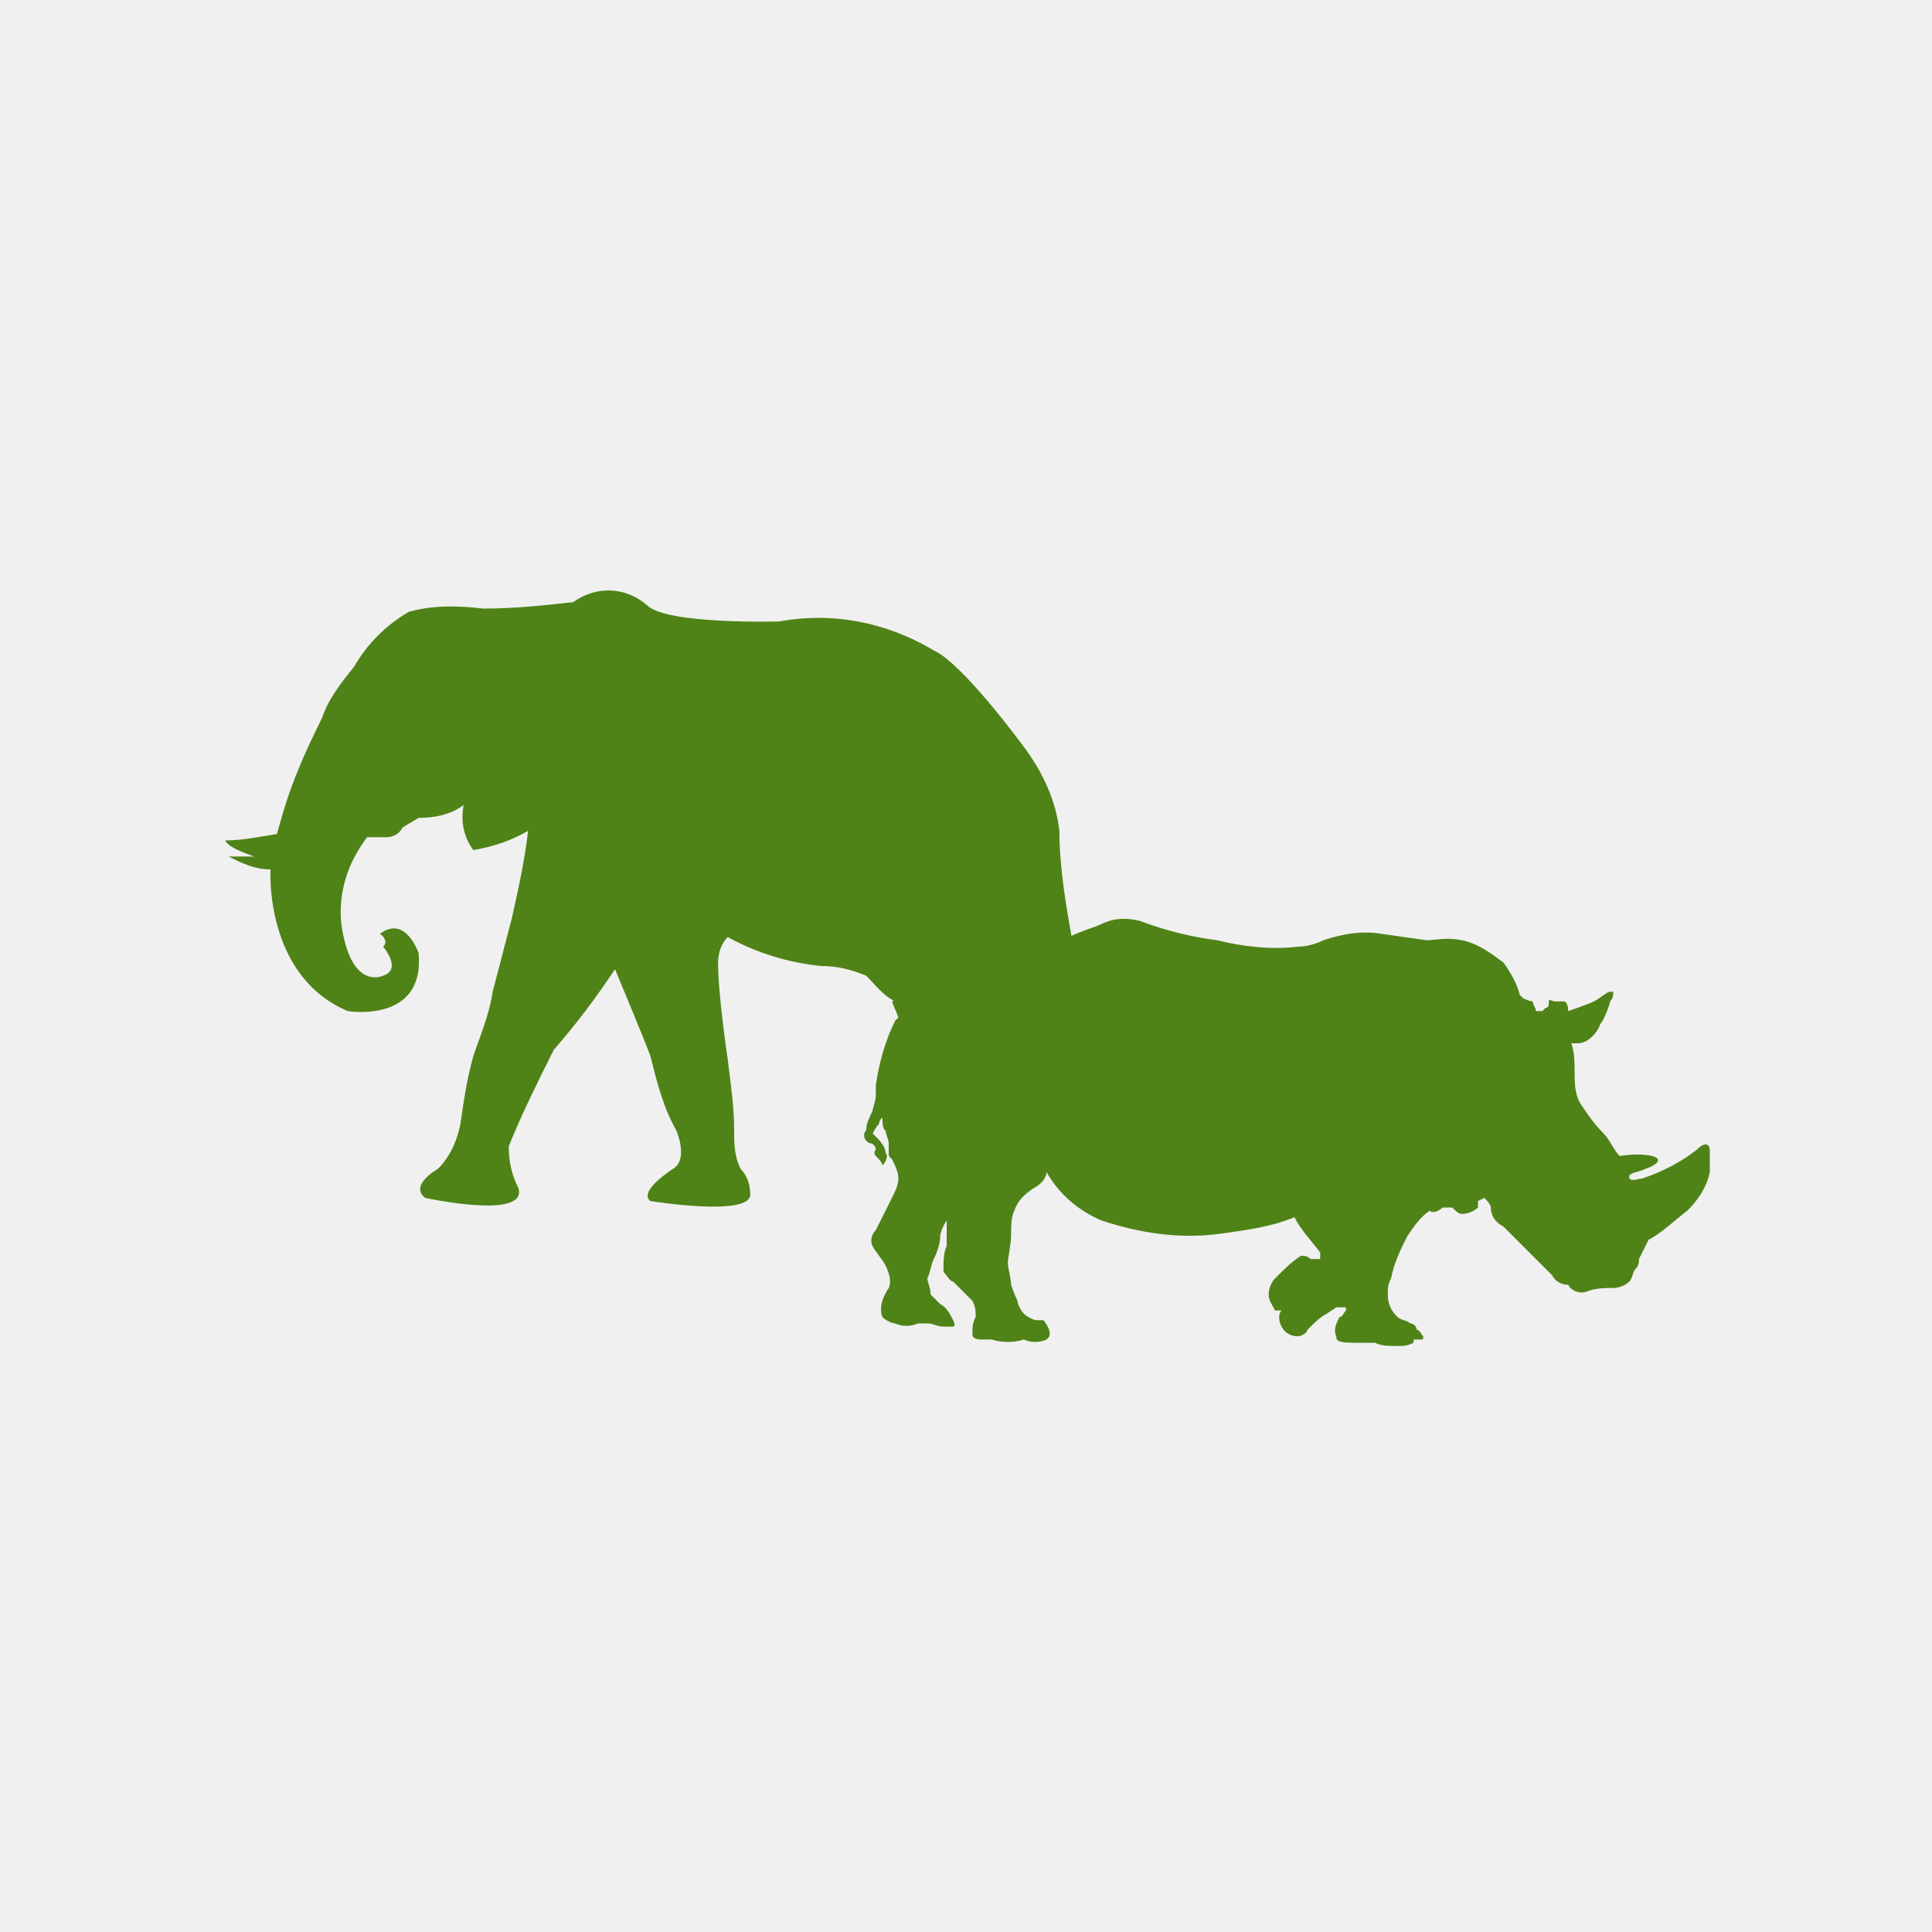
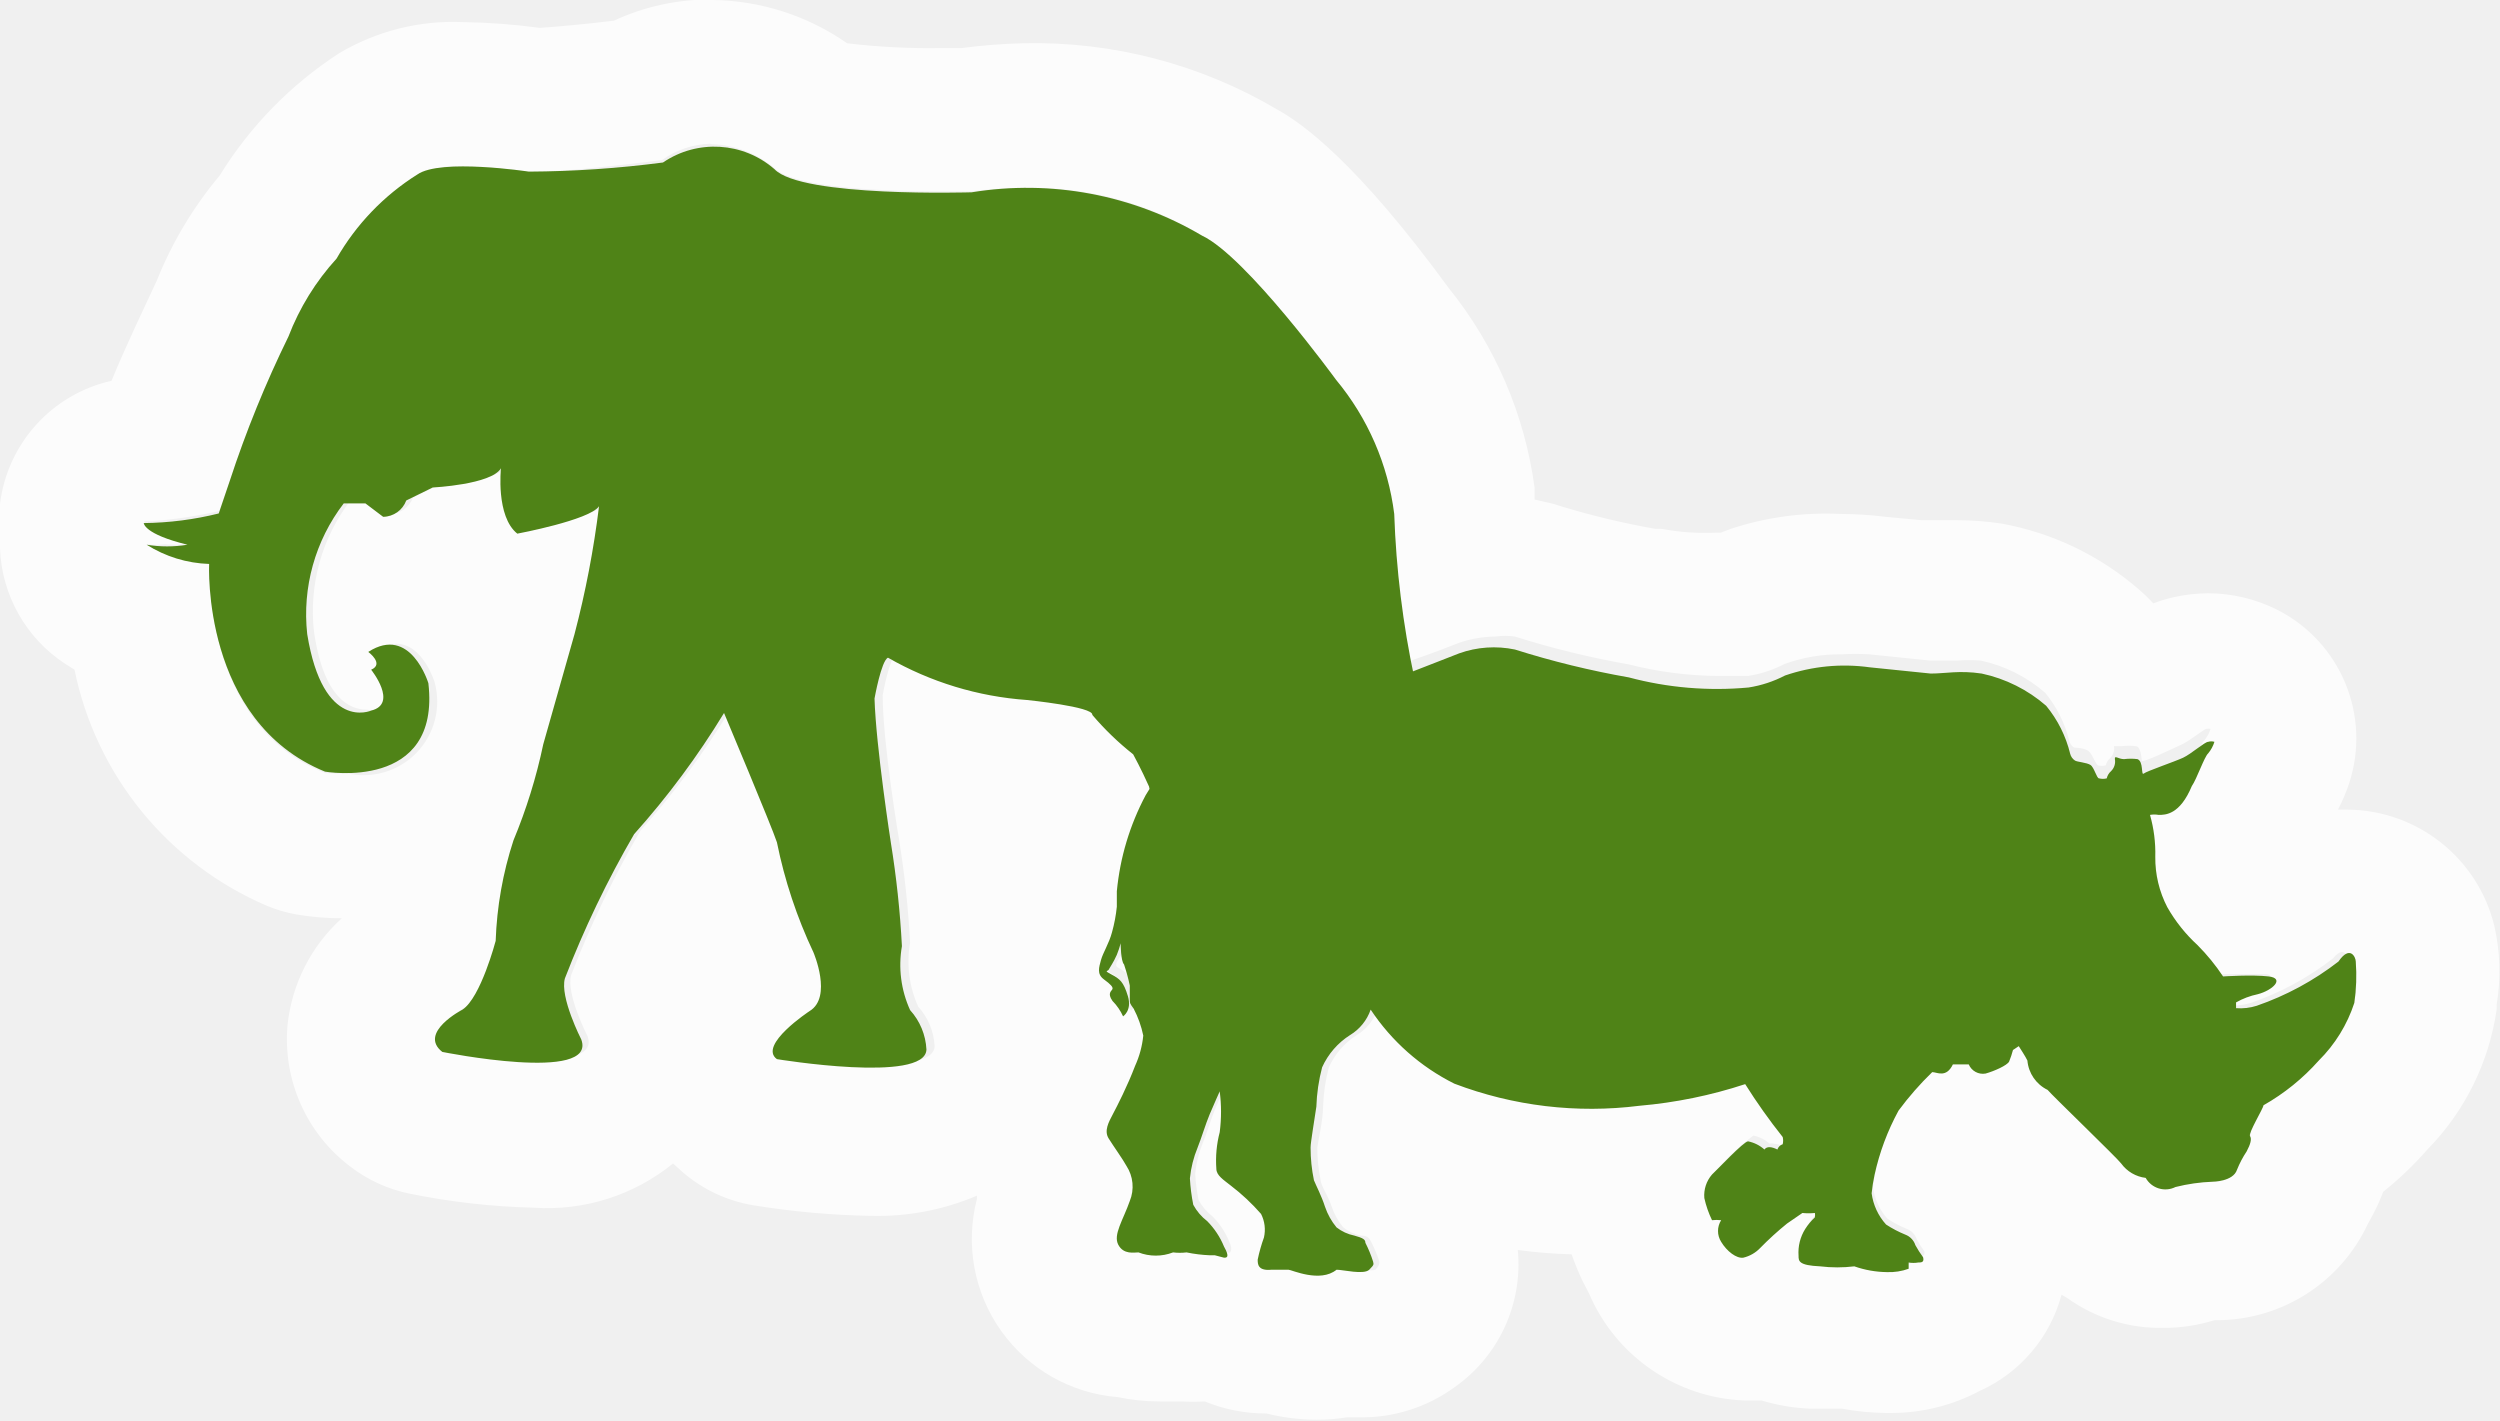
- <svg xmlns="http://www.w3.org/2000/svg" version="1.1" id="_x37_cee39e7-fed9-4835-9bd5-6a11762003dd" x="0px" y="0px" viewBox="0 0 60 60" style="enable-background:new 0 0 60 60;" xml:space="preserve">
-   <style type="text/css">
- 	.st0{fill:#4F8317;}
- </style>
-   <path class="st0" d="M27.9,31.6l-0.1,0.1c-0.3,0.6-0.5,1.3-0.6,2c0,0.1,0,0.3,0,0.3c0,0.2-0.1,0.4-0.1,0.5c-0.1,0.2-0.2,0.4-0.2,0.6  c-0.1,0.1-0.1,0.3,0.1,0.4c0.1,0,0.2,0.1,0.2,0.2c0,0-0.1,0.1,0,0.2c0.1,0.1,0.2,0.2,0.2,0.3c0.1-0.1,0.2-0.3,0.1-0.4  c0-0.2-0.2-0.4-0.3-0.5c0,0-0.1-0.1-0.1-0.1c0,0,0.1-0.2,0.2-0.3c0-0.1,0.1-0.2,0.1-0.2c0,0,0,0.4,0.1,0.4c0,0.1,0.1,0.3,0.1,0.4  c0,0.1,0,0.2,0,0.3c0,0.1,0,0.1,0.1,0.2c0.1,0.2,0.2,0.4,0.2,0.6c0,0.2-0.1,0.4-0.2,0.6c-0.2,0.4-0.4,0.8-0.5,1  c-0.1,0.1-0.2,0.3-0.1,0.5c0.1,0.2,0.3,0.4,0.4,0.6c0.1,0.2,0.2,0.5,0.1,0.7c-0.2,0.3-0.3,0.6-0.2,0.9c0.1,0.1,0.3,0.2,0.4,0.2  c0.2,0.1,0.5,0.1,0.7,0c0.1,0,0.2,0,0.3,0c0.2,0,0.3,0.1,0.5,0.1c0,0,0.1,0,0.1,0l0.2,0c0,0,0.1,0,0-0.2c-0.1-0.2-0.2-0.4-0.4-0.5  c-0.1-0.1-0.2-0.2-0.3-0.3c0-0.2-0.1-0.4-0.1-0.5c0.1-0.2,0.1-0.4,0.2-0.6c0.1-0.2,0.2-0.5,0.2-0.7s0.2-0.5,0.2-0.5  c0,0.3,0,0.6,0,0.8c-0.1,0.2-0.1,0.5-0.1,0.8c0.1,0.1,0.2,0.3,0.3,0.3c0.2,0.2,0.4,0.4,0.6,0.6c0.1,0.2,0.1,0.3,0.1,0.5  c-0.1,0.2-0.1,0.3-0.1,0.5c0,0.1,0,0.2,0.3,0.2h0.3c0.3,0.1,0.7,0.1,1,0c0.2,0.1,0.5,0.1,0.7,0c0.1-0.1,0.1-0.1,0.1-0.2  c0-0.1-0.1-0.3-0.2-0.4C32.3,41,32.3,41,32.2,41c-0.1,0-0.3-0.1-0.4-0.2c-0.1-0.1-0.2-0.3-0.2-0.4c-0.1-0.2-0.2-0.5-0.2-0.5  c0-0.2-0.1-0.5-0.1-0.7c0-0.1,0.1-0.6,0.1-0.8c0-0.3,0-0.6,0.1-0.8c0.1-0.3,0.3-0.5,0.6-0.7c0.2-0.1,0.4-0.3,0.4-0.5  c0.4,0.7,1,1.2,1.7,1.5c1.2,0.4,2.5,0.6,3.8,0.4c0.7-0.1,1.5-0.2,2.2-0.5c0.2,0.4,0.5,0.7,0.8,1.1c0,0,0,0.1,0,0.2  C41,39,41,39.1,41,39.1c-0.1,0-0.2,0-0.3,0c-0.1-0.1-0.2-0.1-0.3-0.1c-0.3,0.2-0.5,0.4-0.8,0.7c-0.1,0.1-0.2,0.3-0.2,0.5  c0,0.2,0.1,0.3,0.2,0.5c0.1,0,0.1,0,0.2,0c-0.1,0.1-0.1,0.3,0,0.5c0.1,0.2,0.3,0.3,0.5,0.3c0.1,0,0.3-0.1,0.3-0.2  c0.2-0.2,0.4-0.4,0.6-0.5l0.3-0.2c0.1,0,0.2,0,0.3,0c0,0,0,0.1,0,0.1c-0.1,0.1-0.1,0.2-0.2,0.2c-0.1,0.2-0.2,0.4-0.1,0.6  c0,0.1,0,0.2,0.5,0.2c0.2,0,0.5,0,0.7,0c0.2,0.1,0.4,0.1,0.7,0.1c0.2,0,0.3,0,0.5-0.1v-0.1c0.1,0,0.1,0,0.2,0c0.1,0,0.1,0,0.1-0.1  c-0.1-0.1-0.1-0.2-0.2-0.2c0-0.1-0.1-0.2-0.2-0.2c-0.1-0.1-0.3-0.1-0.4-0.2c-0.2-0.2-0.3-0.4-0.3-0.7c0-0.2,0-0.3,0.1-0.5  c0.1-0.5,0.3-0.9,0.5-1.3c0.2-0.3,0.4-0.6,0.7-0.8c0.1,0.1,0.3,0,0.4-0.1c0,0,0,0,0,0c0.1,0,0.2,0,0.3,0c0.1,0.1,0.2,0.2,0.3,0.2  c0.2,0,0.4-0.1,0.5-0.2c0-0.1,0-0.2,0-0.2l0.2-0.1c0,0,0.2,0.2,0.2,0.3c0,0.3,0.2,0.5,0.4,0.6c0.1,0.1,1.4,1.4,1.5,1.5  c0.1,0.2,0.3,0.3,0.5,0.3c0.1,0.2,0.4,0.3,0.6,0.2c0.3-0.1,0.5-0.1,0.8-0.1c0.2,0,0.4-0.1,0.5-0.2c0.1-0.1,0.1-0.3,0.2-0.4  c0.1-0.1,0.1-0.2,0.1-0.3c0,0,0.3-0.6,0.3-0.6c0.4-0.2,0.8-0.6,1.2-0.9c0.3-0.3,0.6-0.7,0.7-1.2c0-0.2,0-0.5,0-0.7  c0-0.1-0.1-0.3-0.4,0c-0.5,0.4-1.1,0.7-1.7,0.9c-0.1,0-0.3,0.1-0.4,0v-0.1l0,0c0.1-0.1,0.3-0.1,0.5-0.2c0.3-0.1,0.6-0.3,0.2-0.4  s-1,0-1,0c-0.2-0.2-0.3-0.5-0.5-0.7c-0.3-0.3-0.5-0.6-0.7-0.9c-0.2-0.3-0.2-0.7-0.2-1c0-0.3,0-0.6-0.1-0.9c0.1,0,0.1,0,0.2,0  c0.3,0,0.6-0.3,0.7-0.6c0.1-0.1,0.3-0.6,0.3-0.7c0.1-0.1,0.1-0.2,0.1-0.3c0,0-0.1,0-0.1,0c-0.1,0-0.3,0.2-0.5,0.3s-0.8,0.3-0.8,0.3  c0-0.1,0-0.2-0.1-0.3c-0.1,0-0.2,0-0.3,0c-0.1,0-0.2-0.1-0.2,0c0,0.1,0,0.2-0.1,0.2c0,0-0.1,0.1-0.1,0.1c-0.1,0-0.1,0-0.2,0  c0-0.1-0.1-0.2-0.1-0.3c-0.1,0-0.3-0.1-0.3-0.1c0,0-0.1-0.1-0.1-0.1c-0.1-0.4-0.3-0.7-0.5-1c-0.4-0.3-0.8-0.6-1.3-0.7  c-0.5-0.1-0.8,0-1.1,0L42.9,29c-0.6-0.1-1.2,0-1.8,0.2c-0.2,0.1-0.5,0.2-0.8,0.2c-0.8,0.1-1.7,0-2.5-0.2c-0.8-0.1-1.6-0.3-2.4-0.6  c-0.4-0.1-0.8-0.1-1.2,0.1c-0.2,0.1-0.6,0.2-1,0.4l0.1,0.1c-0.2-1.1-0.4-2.3-0.4-3.4c-0.1-0.9-0.5-1.8-1.1-2.6c0,0-1.9-2.6-2.8-3  c-1.5-0.9-3.2-1.2-4.8-0.9c0,0-3.5,0.1-4.1-0.5c-0.7-0.6-1.6-0.6-2.3-0.1c-0.9,0.1-1.8,0.2-2.8,0.2c-0.8-0.1-1.6-0.1-2.3,0.1  c-0.7,0.4-1.3,1-1.7,1.7c-0.4,0.5-0.8,1-1,1.6c-0.5,1-0.9,1.9-1.2,2.9l-0.2,0.7C8,26,7.5,26.1,7,26.1c0,0,0,0.2,0.9,0.5  c-0.3,0-0.6,0-0.8,0c0.4,0.2,0.8,0.4,1.3,0.4c0,0-0.2,3.3,2.4,4.4c0,0,2.4,0.4,2.2-1.8c0,0-0.4-1.2-1.2-0.6c0,0,0.3,0.2,0.1,0.4  c0,0,0.6,0.7,0,0.9c0,0-1,0.5-1.3-1.6c-0.1-1,0.2-1.9,0.8-2.7h0.4L12,26c0.2,0,0.4-0.1,0.5-0.3l0.5-0.3c0.5,0,1-0.1,1.4-0.4  c-0.1,0.5,0,1,0.3,1.4c0.6-0.1,1.2-0.3,1.7-0.6c-0.1,0.9-0.3,1.8-0.5,2.7l-0.6,2.3c-0.1,0.7-0.4,1.4-0.6,2c-0.2,0.7-0.3,1.4-0.4,2.1  c-0.1,0.5-0.3,1-0.7,1.4c0,0-0.9,0.5-0.4,0.9c0,0,3.2,0.7,2.9-0.3c-0.2-0.4-0.3-0.8-0.3-1.3c0.4-1,0.9-2,1.4-3  c0.7-0.8,1.3-1.6,1.9-2.5c0,0,1,2.4,1.1,2.7c0.2,0.8,0.4,1.6,0.8,2.3c0,0,0.4,0.9-0.1,1.2c0,0-1.1,0.7-0.7,1c0,0,3.1,0.5,3.1-0.2  c0-0.3-0.1-0.6-0.3-0.8c-0.2-0.4-0.2-0.8-0.2-1.2c0-0.7-0.1-1.4-0.2-2.2c0,0-0.3-2-0.3-3c0-0.3,0.1-0.6,0.3-0.8  c0.9,0.5,1.9,0.8,2.9,0.9c0.5,0,0.9,0.1,1.4,0.3c0.3,0.3,0.5,0.6,0.9,0.8C27.6,31,27.8,31.3,27.9,31.6L27.9,31.6L27.9,31.6z" />
+ <svg xmlns="http://www.w3.org/2000/svg" viewBox="0 0 52 29.55">
+   <defs>
+     <style>.a{opacity:0.8;}.b{fill:#fff;}.c{fill:#4f8317;}</style>
+   </defs>
+   <g class="a">
+     <path class="b" d="M14.82,3a2.11,2.11,0,0,1,1.28.49c.41.43,2.38.49,3.43.49h.67a9,9,0,0,1,1.08-.07A6.76,6.76,0,0,1,25,4.9c.88.42,2.75,3,2.75,3a5.42,5.42,0,0,1,1.13,2.58,17.75,17.75,0,0,0,.4,3.28l0,0,.07.13,0-.15c.44-.15.85-.31,1-.37a2.39,2.39,0,0,1,.76-.13,1.44,1.44,0,0,1,.4,0,18.44,18.44,0,0,0,2.37.58,7.8,7.8,0,0,0,1.86.24c.29,0,.5,0,.62,0a2.47,2.47,0,0,0,.76-.25,3.38,3.38,0,0,1,1.19-.2,4.65,4.65,0,0,1,.57,0l1.27.13h.56a3.25,3.25,0,0,1,.49,0,3,3,0,0,1,1.34.67,2.5,2.5,0,0,1,.5,1,.24.24,0,0,0,.1.14s.24,0,.32.09.12.24.18.28a.32.32,0,0,0,.16,0,.28.28,0,0,1,.09-.15.28.28,0,0,0,.08-.25s0,0,0,0l.17,0a1.09,1.09,0,0,1,.28,0c.11,0,.12.24.13.3s.64-.25.82-.33.45-.31.52-.33h0a.23.23,0,0,1,.09,0,.69.69,0,0,1-.13.24c-.08.07-.24.53-.34.68-.26.58-.55.59-.69.6a.5.5,0,0,0-.18,0,2.89,2.89,0,0,1,.11.87A2.22,2.22,0,0,0,45,18.82a3.26,3.26,0,0,0,.63.79,4.24,4.24,0,0,1,.53.65s.69,0,.95,0,.08.29-.23.37a1.56,1.56,0,0,0-.45.17h0l0,.12h0a1.59,1.59,0,0,0,.39-.06,5.94,5.94,0,0,0,1.7-.92c.08-.1.15-.14.2-.14S49,20,49,20a4,4,0,0,1,0,.71,3,3,0,0,1-.74,1.2,4.51,4.51,0,0,1-1.15.93c0,.06-.27.61-.28.64s0,.17-.07.32a2.06,2.06,0,0,0-.2.38c-.08.25-.48.25-.51.25h0a3.71,3.71,0,0,0-.77.11.6.6,0,0,1-.23.05.52.52,0,0,1-.39-.24.74.74,0,0,1-.51-.3c-.08-.11-1.44-1.42-1.53-1.53a.75.75,0,0,1-.42-.61c0-.07-.18-.3-.18-.3l-.12.08a1.93,1.93,0,0,1-.08.24c0,.09-.31.2-.49.25h-.07a.34.34,0,0,1-.28-.2s-.14,0-.23,0h-.1c-.08.16-.17.2-.25.2a.72.72,0,0,1-.18,0,6.51,6.51,0,0,0-.7.8,5,5,0,0,0-.5,1.34,3.33,3.33,0,0,0-.06.38,1.2,1.2,0,0,0,.3.65,2.33,2.33,0,0,0,.4.21.35.35,0,0,1,.21.22,2.06,2.06,0,0,0,.16.25c0,.07,0,.09-.1.11h0a.77.77,0,0,1-.17,0s.06.09,0,.13a1.18,1.18,0,0,1-.45.07h0a2.13,2.13,0,0,1-.65-.12,2.11,2.11,0,0,1-.41,0h-.31c-.43,0-.4-.11-.45-.22a.92.92,0,0,1,.14-.56,1.25,1.25,0,0,1,.2-.24.28.28,0,0,0,0-.09,1.27,1.27,0,0,1-.26,0l-.32.22a6.53,6.53,0,0,0-.56.51.71.71,0,0,1-.35.2h0a.62.62,0,0,1-.44-.33.42.42,0,0,1,0-.45h0l-.17,0a2.09,2.09,0,0,1-.16-.46.66.66,0,0,1,.16-.49,4.83,4.83,0,0,1,.74-.69h0a.72.72,0,0,1,.34.17.13.13,0,0,1,.09,0,.45.45,0,0,1,.18.05.17.17,0,0,1,.11-.11.31.31,0,0,0,0-.15,12.21,12.21,0,0,1-.78-1.1,9.71,9.71,0,0,1-2.2.45,8.74,8.74,0,0,1-1.14.08,8,8,0,0,1-2.68-.47,4.5,4.5,0,0,1-1.74-1.54,1,1,0,0,1-.43.53,1.55,1.55,0,0,0-.58.67,3.7,3.7,0,0,0-.12.82c0,.28-.11.74-.12.85a3.32,3.32,0,0,0,.07.68c0,.1.16.33.23.55a1.35,1.35,0,0,0,.24.43.89.89,0,0,0,.36.17c.18,0,.19.08.23.15a2.57,2.57,0,0,1,.16.39c0,.06,0,.08-.08.17a.34.34,0,0,1-.19,0,3.09,3.09,0,0,1-.49-.06.65.65,0,0,1-.38.11,2.21,2.21,0,0,1-.64-.14h-.42c-.22,0-.22-.14-.22-.22a3.37,3.37,0,0,1,.13-.46.72.72,0,0,0-.06-.49,4.32,4.32,0,0,0-.63-.59c-.16-.12-.26-.2-.3-.35a2.33,2.33,0,0,1,.07-.76,3.32,3.32,0,0,0,0-.85s-.13.29-.21.48-.17.5-.25.69a2.25,2.25,0,0,0-.16.64,3.81,3.81,0,0,0,.07.55,1.07,1.07,0,0,0,.29.34,1.63,1.63,0,0,1,.35.53c.09.19,0,.23,0,.23h0l-.19-.05s0,0-.1,0h0a4,4,0,0,1-.45-.06h-.28a.56.56,0,0,1-.26.06,1.48,1.48,0,0,1-.46-.09h-.13a.3.3,0,0,1-.29-.16c-.11-.21.1-.51.24-.91a.79.79,0,0,0-.07-.73c-.06-.13-.26-.42-.36-.57s0-.32.09-.51.3-.59.46-1a2,2,0,0,0,.17-.63,2.13,2.13,0,0,0-.2-.56c-.07-.11-.07-.1-.08-.2s0-.17,0-.28a3.94,3.94,0,0,0-.12-.44c0-.07-.07-.44-.07-.44a2,2,0,0,1-.08.24c-.07.16-.16.26-.17.31s0,.07.06.1.26.14.34.45-.08.43-.1.43h0a1.1,1.1,0,0,0-.22-.32c-.15-.17,0-.21,0-.25s0-.09-.18-.2-.1-.25-.06-.4.17-.35.23-.58a3.2,3.2,0,0,0,.1-.53s0-.21,0-.32a5.31,5.31,0,0,1,.6-2l.08-.13h0c-.16-.36-.33-.67-.33-.67a6,6,0,0,1-.85-.82c0-.17-1.36-.31-1.36-.31h-.11a7,7,0,0,1-2.78-.88c-.14.06-.28.85-.28.85,0,1,.34,3,.34,3a20,20,0,0,1,.23,2.15,2.27,2.27,0,0,0,.17,1.33,1.32,1.32,0,0,1,.34.82c0,.29-.54.38-1.15.38a14.37,14.37,0,0,1-2-.18c-.4-.34.68-1,.68-1,.48-.28.08-1.22.08-1.22a10,10,0,0,1-.76-2.29c-.11-.31-1.1-2.69-1.1-2.69a17.12,17.12,0,0,1-1.87,2.52,21.14,21.14,0,0,0-1.44,3c-.11.4.34,1.27.34,1.27.14.37-.32.48-.91.48a12.19,12.19,0,0,1-2-.23c-.51-.4.42-.88.42-.88.42-.26.68-1.39.68-1.39a7.56,7.56,0,0,1,.37-2.09,11.18,11.18,0,0,0,.62-2l.65-2.29a20.14,20.14,0,0,0,.51-2.66c-.2.28-1.7.57-1.7.57-.45-.34-.34-1.36-.34-1.36-.2.34-1.42.4-1.42.4l-.51.25a.52.52,0,0,1-.48.34l-.37-.28-.45,0a3.79,3.79,0,0,0-.76,2.72c.2,1.41.76,1.63,1.09,1.63a.67.67,0,0,0,.24,0c.54-.14,0-.85,0-.85.28-.11-.06-.37-.06-.37a.82.82,0,0,1,.44-.15c.56,0,.8.8.8.8A1.53,1.53,0,0,1,7.2,16.08a2.76,2.76,0,0,1-.43,0c-2.58-1-2.41-4.36-2.41-4.36H4.29a2.63,2.63,0,0,1-1.24-.4,1.58,1.58,0,0,0,.37,0,3.28,3.28,0,0,0,.48,0C3,11.07,3,10.84,3,10.84l.16,0a9.61,9.61,0,0,0,1.4-.21L4.78,10A23.31,23.31,0,0,1,6,7,5.12,5.12,0,0,1,7,5.38,5,5,0,0,1,8.69,3.63a1.88,1.88,0,0,1,.95-.17A10.55,10.55,0,0,1,11,3.57h.21c.7,0,2.56-.24,2.56-.24a1.79,1.79,0,0,1,1-.34m0-3h0a4.72,4.72,0,0,0-2,.44c-.64.08-1.26.13-1.54.15A13.31,13.31,0,0,0,9.63.46a4.63,4.63,0,0,0-2.58.65A8.08,8.08,0,0,0,4.57,3.65,8.09,8.09,0,0,0,3.26,5.84C3,6.4,2.62,7.19,2.32,7.92A3,3,0,0,0,0,10.48a3.13,3.13,0,0,0,0,.93,3,3,0,0,0,1.36,2.4l.19.12a6.83,6.83,0,0,0,4,4.91,3,3,0,0,0,.61.18,5.7,5.7,0,0,0,.95.08,3.48,3.48,0,0,0-1.13,2.23,3.32,3.32,0,0,0,1.3,2.93,3,3,0,0,0,1.25.57,14.69,14.69,0,0,0,2.57.29A4.15,4.15,0,0,0,14,24.2l.21.19a3,3,0,0,0,1.46.68,17.15,17.15,0,0,0,2.45.22,5.27,5.27,0,0,0,2.2-.42l0,.07a3.3,3.3,0,0,0,2.93,4.12,4.21,4.21,0,0,0,.87.09l.46,0a4.39,4.39,0,0,0,.48,0,3.31,3.31,0,0,0,1.28.25h0a4.37,4.37,0,0,0,1.05.13,3.85,3.85,0,0,0,.63-.05h.24a3.27,3.27,0,0,0,2-.63A3.12,3.12,0,0,0,31.57,26a10.67,10.67,0,0,0,1.12.09,5.48,5.48,0,0,0,.23.56l.13.25a3.67,3.67,0,0,0,3.23,2.23l.36,0h0a4.07,4.07,0,0,0,1,.17l.52,0h.15a5.37,5.37,0,0,0,.91.09h.13a3.92,3.92,0,0,0,1.83-.46,3.06,3.06,0,0,0,1.7-2L43,27a3.32,3.32,0,0,0,2,.62,3.52,3.52,0,0,0,1.06-.16h.08a3.47,3.47,0,0,0,3.11-2l.12-.22a4.08,4.08,0,0,0,.2-.45,7.27,7.27,0,0,0,.92-.88A5.22,5.22,0,0,0,51.93,21V20.9a4.24,4.24,0,0,0-.05-1.65,3.17,3.17,0,0,0-3.05-2.41h-.2a3.83,3.83,0,0,0,.23-.54,3,3,0,0,0-1.5-3.62,3.22,3.22,0,0,0-1.44-.34,3.37,3.37,0,0,0-.7.08,3.05,3.05,0,0,0-.43.13,3.65,3.65,0,0,0-.29-.28,6,6,0,0,0-2.87-1.38,6.28,6.28,0,0,0-.94-.07h-.33l-.39,0-.75-.07a7.69,7.69,0,0,0-.94-.06A6.32,6.32,0,0,0,36,11l-.21.08h-.11A4.91,4.91,0,0,1,34.56,11l-.13,0a16.75,16.75,0,0,1-1.93-.46l-.19-.06-.39-.09q0-.12,0-.24A8.39,8.39,0,0,0,30.14,6c-1.93-2.64-3.05-3.43-3.57-3.72A9.93,9.93,0,0,0,21.28.9,12,12,0,0,0,20,1h-.46a14.41,14.41,0,0,1-1.92-.1A5,5,0,0,0,14.82,0Z" />
+   </g>
+   <path class="c" d="M23.91,16.41l-.08.13a5.31,5.31,0,0,0-.6,2c0,.1,0,.32,0,.32a3.19,3.19,0,0,1-.1.53c-.06.23-.19.43-.23.58s-.09.29.06.4.19.16.18.2-.12.08,0,.25a1.1,1.1,0,0,1,.22.32s.19-.12.1-.42-.17-.36-.34-.45-.08-.06-.06-.1.1-.15.17-.31a2,2,0,0,0,.08-.24s0,.37.07.44a4,4,0,0,1,.12.44c0,.11,0,.19,0,.28s0,.09.08.2a2.13,2.13,0,0,1,.2.56,2,2,0,0,1-.17.63c-.16.42-.37.83-.46,1s-.19.35-.09.51.3.44.37.57a.79.79,0,0,1,.07.73c-.14.4-.35.7-.24.91s.33.16.42.16a1,1,0,0,0,.72,0,1.17,1.17,0,0,0,.28,0,3,3,0,0,0,.49.06c.09,0,.1,0,.1,0l.19.05c.05,0,.13,0,0-.23a1.63,1.63,0,0,0-.35-.53,1.07,1.07,0,0,1-.29-.34,3.81,3.81,0,0,1-.07-.55,2.24,2.24,0,0,1,.16-.64c.08-.2.17-.5.25-.69s.21-.48.21-.48a3.31,3.31,0,0,1,0,.85,2.33,2.33,0,0,0-.07.76c0,.14.15.23.3.35a4.31,4.31,0,0,1,.63.59.72.72,0,0,1,.06.49,3.38,3.38,0,0,0-.13.46c0,.09,0,.24.29.21h.35c.06,0,.66.28,1,0,.13,0,.57.11.68,0s.09-.11.08-.17a2.59,2.59,0,0,0-.16-.39c0-.07-.05-.1-.23-.15a.89.89,0,0,1-.37-.17,1.35,1.35,0,0,1-.24-.43c-.07-.22-.19-.45-.23-.55a3.33,3.33,0,0,1-.07-.68c0-.11.08-.57.12-.85a3.7,3.7,0,0,1,.12-.82,1.55,1.55,0,0,1,.58-.67,1,1,0,0,0,.43-.53,4.5,4.5,0,0,0,1.74,1.54A8,8,0,0,0,34.1,23a9.71,9.71,0,0,0,2.2-.45,12.19,12.19,0,0,0,.78,1.1.31.31,0,0,1,0,.15.17.17,0,0,0-.11.11c-.12-.06-.22-.07-.27,0a.72.72,0,0,0-.34-.17c-.09,0-.65.6-.75.69a.66.66,0,0,0-.16.49,2.09,2.09,0,0,0,.16.46.82.82,0,0,1,.19,0,.42.42,0,0,0,0,.45c.12.2.32.35.46.33a.71.71,0,0,0,.35-.2,6.55,6.55,0,0,1,.56-.51l.32-.22a1.26,1.26,0,0,0,.26,0,.28.28,0,0,1,0,.09,1.25,1.25,0,0,0-.2.24.92.92,0,0,0-.14.56c0,.11,0,.2.45.22a2.94,2.94,0,0,0,.71,0,2.11,2.11,0,0,0,.68.12,1.18,1.18,0,0,0,.45-.07s0-.13,0-.13a.58.58,0,0,0,.2,0c.06,0,.13,0,.1-.11a2.06,2.06,0,0,1-.16-.25.35.35,0,0,0-.21-.22,2.33,2.33,0,0,1-.4-.21,1.2,1.2,0,0,1-.3-.65,3.38,3.38,0,0,1,.06-.38,5.05,5.05,0,0,1,.5-1.34,6.52,6.52,0,0,1,.7-.8c.1,0,.29.13.43-.16.05,0,.28,0,.33,0a.32.32,0,0,0,.35.19c.18-.05.45-.17.49-.25a1.92,1.92,0,0,0,.08-.24l.12-.08s.15.23.18.3a.75.75,0,0,0,.42.61c.09.11,1.45,1.42,1.53,1.53a.74.74,0,0,0,.51.3.47.47,0,0,0,.62.19,3.71,3.71,0,0,1,.77-.11s.43,0,.51-.25a2.06,2.06,0,0,1,.2-.38c.08-.15.11-.26.07-.32s.28-.58.28-.64a4.51,4.51,0,0,0,1.15-.93,3,3,0,0,0,.74-1.2A4,4,0,0,0,49,20c0-.09-.12-.35-.36,0a5.93,5.93,0,0,1-1.7.92,1.13,1.13,0,0,1-.43.05l0-.12h0a1.56,1.56,0,0,1,.45-.17c.31-.08.57-.33.23-.37s-.95,0-.95,0a4.24,4.24,0,0,0-.53-.65,3.25,3.25,0,0,1-.63-.79,2.22,2.22,0,0,1-.25-1.05,2.89,2.89,0,0,0-.11-.87.49.49,0,0,1,.18,0c.14,0,.44,0,.69-.6.1-.14.26-.61.34-.68a.69.69,0,0,0,.13-.24.22.22,0,0,0-.13,0c-.07,0-.35.25-.52.33s-.76.28-.82.33,0-.25-.13-.3a1.1,1.1,0,0,0-.28,0c-.12,0-.2-.09-.19,0a.28.28,0,0,1-.08.25.28.28,0,0,0-.09.15.32.32,0,0,1-.16,0c-.05,0-.1-.23-.18-.28s-.27-.06-.32-.09a.24.24,0,0,1-.1-.14,2.5,2.5,0,0,0-.5-1,3,3,0,0,0-1.34-.67c-.47-.07-.75,0-1.06,0l-1.27-.13a3.81,3.81,0,0,0-1.76.17,2.47,2.47,0,0,1-.76.25,7.11,7.11,0,0,1-2.49-.21,18.44,18.44,0,0,1-2.37-.58,2.14,2.14,0,0,0-1.16.08c-.16.06-.58.23-1,.39l.07.13a19.57,19.57,0,0,1-.42-3.42A5.42,5.42,0,0,0,27.79,7.9S25.92,5.33,25,4.9A7.16,7.16,0,0,0,20.21,4s-3.54.11-4.1-.48a1.9,1.9,0,0,0-2.32-.14A22.35,22.35,0,0,1,11,3.57s-1.84-.28-2.32.06A5,5,0,0,0,7,5.38,5.13,5.13,0,0,0,6,7,23.31,23.31,0,0,0,4.78,10l-.23.68a6.75,6.75,0,0,1-1.56.2s0,.23.91.45a2.6,2.6,0,0,1-.85,0,2.58,2.58,0,0,0,1.3.4S4.19,15,6.76,16.05c0,0,2.41.42,2.15-1.84,0,0-.37-1.22-1.25-.65,0,0,.34.25.06.37,0,0,.57.71,0,.85,0,0-1,.45-1.33-1.59a3.79,3.79,0,0,1,.76-2.72l.45,0,.37.28a.52.52,0,0,0,.48-.34L9,10.14s1.22-.06,1.42-.4c0,0-.11,1,.34,1.36,0,0,1.5-.28,1.7-.57a20.12,20.12,0,0,1-.51,2.66l-.65,2.29a11.18,11.18,0,0,1-.62,2,7.57,7.57,0,0,0-.37,2.09S10,20.75,9.62,21c0,0-.93.48-.42.88,0,0,3.23.65,2.89-.26,0,0-.45-.88-.34-1.27a21.13,21.13,0,0,1,1.44-3,17.11,17.11,0,0,0,1.87-2.52s1,2.38,1.1,2.69a10,10,0,0,0,.76,2.29s.4.93-.08,1.22c0,0-1.08.71-.68,1,0,0,3.09.51,3.11-.2a1.32,1.32,0,0,0-.34-.82,2.27,2.27,0,0,1-.17-1.33,20,20,0,0,0-.23-2.15s-.31-2-.34-3c0,0,.14-.79.28-.85a6.76,6.76,0,0,0,2.89.88s1.39.14,1.36.31a6,6,0,0,0,.85.82s.17.31.33.67Z" />
</svg>
